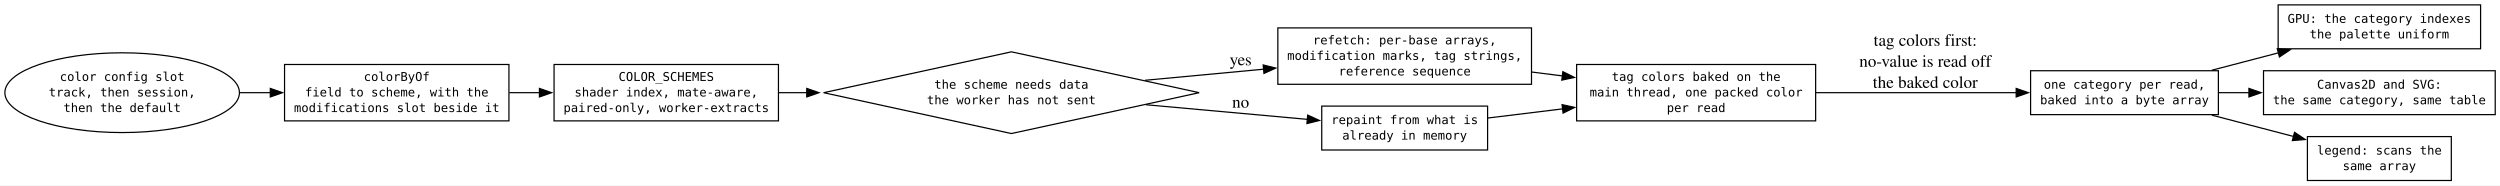
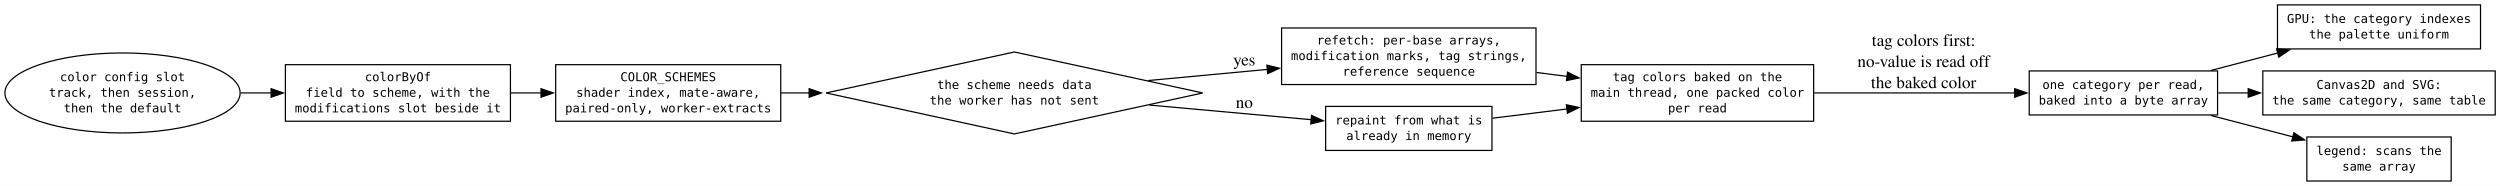
- <svg xmlns="http://www.w3.org/2000/svg" width="2050pt" height="152pt" viewBox="0.00 0.00 2050.00 152.00">
+ <svg xmlns="http://www.w3.org/2000/svg" width="2044pt" height="152pt" viewBox="0.00 0.00 2044.00 152.00">
  <g id="graph0" class="graph" transform="scale(1 1) rotate(0) translate(4 148)">
-     <polygon fill="white" stroke="none" points="-4,4 -4,-148 2046.08,-148 2046.08,4 -4,4" />
+     <polygon fill="white" stroke="none" points="-4,4 -4,-148 2040.08,-148 2040.08,4 -4,4" />
    <g id="node1" class="node">
      <polygon fill="none" stroke="black" points="825.33,-105.5 671.33,-72 825.33,-38.5 979.33,-72 825.33,-105.5" />
      <text xml:space="preserve" text-anchor="middle" x="825.33" y="-75.25" font-family="monospace" font-size="10.00">the scheme needs data</text>
      <text xml:space="preserve" text-anchor="middle" x="825.33" y="-62.5" font-family="monospace" font-size="10.00">the worker has not sent</text>
    </g>
    <g id="node5" class="node">
      <polygon fill="none" stroke="black" points="1251.83,-125.12 1043.83,-125.12 1043.83,-78.88 1251.83,-78.88 1251.83,-125.12" />
      <text xml:space="preserve" text-anchor="middle" x="1147.83" y="-111.62" font-family="monospace" font-size="10.00">refetch: per-base arrays,</text>
      <text xml:space="preserve" text-anchor="middle" x="1147.83" y="-98.88" font-family="monospace" font-size="10.00">modification marks, tag strings,</text>
      <text xml:space="preserve" text-anchor="middle" x="1147.83" y="-86.12" font-family="monospace" font-size="10.00">reference sequence</text>
    </g>
    <g id="edge4" class="edge">
      <path fill="none" stroke="black" d="M934.84,-82.16C966.27,-85.1 1000.68,-88.32 1032.46,-91.29" />
      <polygon fill="black" stroke="black" points="1031.8,-94.75 1042.08,-92.19 1032.45,-87.78 1031.8,-94.75" />
      <text xml:space="preserve" text-anchor="middle" x="1011.58" y="-94.52" font-family="Times,serif" font-size="14.00"> yes</text>
    </g>
    <g id="node6" class="node">
      <polygon fill="none" stroke="black" points="1215.83,-61 1079.83,-61 1079.83,-25 1215.83,-25 1215.83,-61" />
      <text xml:space="preserve" text-anchor="middle" x="1147.83" y="-46.25" font-family="monospace" font-size="10.00">repaint from what is</text>
      <text xml:space="preserve" text-anchor="middle" x="1147.83" y="-33.5" font-family="monospace" font-size="10.00">already in memory</text>
    </g>
    <g id="edge5" class="edge">
      <path fill="none" stroke="black" d="M935.73,-62.1C979.24,-58.16 1028.31,-53.72 1068.19,-50.12" />
      <polygon fill="black" stroke="black" points="1068.3,-53.62 1077.94,-49.23 1067.67,-46.65 1068.3,-53.62" />
      <text xml:space="preserve" text-anchor="middle" x="1011.58" y="-59.71" font-family="Times,serif" font-size="14.00"> no</text>
    </g>
    <g id="node2" class="node">
      <ellipse fill="none" stroke="black" cx="96.17" cy="-72" rx="96.17" ry="32.7" />
      <text xml:space="preserve" text-anchor="middle" x="96.17" y="-81.62" font-family="monospace" font-size="10.00">color config slot</text>
      <text xml:space="preserve" text-anchor="middle" x="96.17" y="-68.88" font-family="monospace" font-size="10.00">track, then session,</text>
      <text xml:space="preserve" text-anchor="middle" x="96.17" y="-56.12" font-family="monospace" font-size="10.00">then the default</text>
    </g>
    <g id="node3" class="node">
      <polygon fill="none" stroke="black" points="413.33,-95.12 229.33,-95.12 229.33,-48.88 413.33,-48.88 413.33,-95.12" />
      <text xml:space="preserve" text-anchor="middle" x="321.33" y="-81.62" font-family="monospace" font-size="10.00">colorByOf</text>
      <text xml:space="preserve" text-anchor="middle" x="321.33" y="-68.88" font-family="monospace" font-size="10.00">field to scheme, with the</text>
      <text xml:space="preserve" text-anchor="middle" x="321.33" y="-56.12" font-family="monospace" font-size="10.00">modifications slot beside it</text>
    </g>
    <g id="edge1" class="edge">
      <path fill="none" stroke="black" d="M192.78,-72C201.08,-72 209.49,-72 217.84,-72" />
      <polygon fill="black" stroke="black" points="217.65,-75.5 227.65,-72 217.65,-68.5 217.65,-75.5" />
    </g>
    <g id="node4" class="node">
      <polygon fill="none" stroke="black" points="634.33,-95.12 450.33,-95.12 450.33,-48.88 634.33,-48.88 634.33,-95.12" />
      <text xml:space="preserve" text-anchor="middle" x="542.33" y="-81.62" font-family="monospace" font-size="10.00">COLOR_SCHEMES</text>
      <text xml:space="preserve" text-anchor="middle" x="542.33" y="-68.88" font-family="monospace" font-size="10.00">shader index, mate-aware,</text>
      <text xml:space="preserve" text-anchor="middle" x="542.33" y="-56.12" font-family="monospace" font-size="10.00">paired-only, worker-extracts</text>
    </g>
    <g id="edge2" class="edge">
      <path fill="none" stroke="black" d="M413.62,-72C421.85,-72 430.22,-72 438.54,-72" />
      <polygon fill="black" stroke="black" points="438.33,-75.5 448.33,-72 438.33,-68.5 438.33,-75.5" />
    </g>
    <g id="edge3" class="edge">
      <path fill="none" stroke="black" d="M634.57,-72C642.05,-72 649.75,-72 657.55,-72" />
      <polygon fill="black" stroke="black" points="657.55,-75.5 667.55,-72 657.55,-68.5 657.55,-75.5" />
    </g>
    <g id="node7" class="node">
-       <polygon fill="none" stroke="black" points="1484.83,-95.12 1288.83,-95.12 1288.83,-48.88 1484.83,-48.88 1484.83,-95.12" />
-       <text xml:space="preserve" text-anchor="middle" x="1386.83" y="-81.62" font-family="monospace" font-size="10.00">tag colors baked on the</text>
-       <text xml:space="preserve" text-anchor="middle" x="1386.83" y="-68.88" font-family="monospace" font-size="10.00">main thread, one packed color</text>
-       <text xml:space="preserve" text-anchor="middle" x="1386.83" y="-56.12" font-family="monospace" font-size="10.00">per read</text>
+       <polygon fill="none" stroke="black" points="1478.83,-95.12 1288.83,-95.12 1288.83,-48.88 1478.83,-48.88 1478.83,-95.12" />
+       <text xml:space="preserve" text-anchor="middle" x="1383.83" y="-81.62" font-family="monospace" font-size="10.00">tag colors baked on the</text>
+       <text xml:space="preserve" text-anchor="middle" x="1383.83" y="-68.88" font-family="monospace" font-size="10.00">main thread, one packed color</text>
+       <text xml:space="preserve" text-anchor="middle" x="1383.83" y="-56.12" font-family="monospace" font-size="10.00">per read</text>
    </g>
    <g id="edge6" class="edge">
-       <path fill="none" stroke="black" d="M1252.1,-88.93C1260.41,-87.88 1268.83,-86.81 1277.19,-85.75" />
-       <polygon fill="black" stroke="black" points="1277.54,-89.24 1287.02,-84.51 1276.66,-82.29 1277.54,-89.24" />
+       <path fill="none" stroke="black" d="M1252.15,-88.75C1260.48,-87.69 1268.91,-86.61 1277.26,-85.54" />
+       <polygon fill="black" stroke="black" points="1277.6,-89.02 1287.08,-84.28 1276.71,-82.08 1277.6,-89.02" />
    </g>
    <g id="edge7" class="edge">
-       <path fill="none" stroke="black" d="M1216.11,-51.23C1235.25,-53.57 1256.6,-56.19 1277.52,-58.75" />
-       <polygon fill="black" stroke="black" points="1276.89,-62.2 1287.24,-59.94 1277.74,-55.25 1276.89,-62.2" />
+       <path fill="none" stroke="black" d="M1216.2,-51.35C1235.31,-53.72 1256.6,-56.36 1277.39,-58.93" />
+       <polygon fill="black" stroke="black" points="1276.68,-62.37 1287.03,-60.13 1277.54,-55.42 1276.68,-62.37" />
    </g>
    <g id="node8" class="node">
-       <polygon fill="none" stroke="black" points="1815.08,-90 1661.08,-90 1661.08,-54 1815.08,-54 1815.08,-90" />
-       <text xml:space="preserve" text-anchor="middle" x="1738.08" y="-75.25" font-family="monospace" font-size="10.00">one category per read,</text>
-       <text xml:space="preserve" text-anchor="middle" x="1738.08" y="-62.5" font-family="monospace" font-size="10.00">baked into a byte array</text>
+       <polygon fill="none" stroke="black" points="1809.08,-90 1655.08,-90 1655.08,-54 1809.08,-54 1809.08,-90" />
+       <text xml:space="preserve" text-anchor="middle" x="1732.08" y="-75.25" font-family="monospace" font-size="10.00">one category per read,</text>
+       <text xml:space="preserve" text-anchor="middle" x="1732.08" y="-62.5" font-family="monospace" font-size="10.00">baked into a byte array</text>
    </g>
    <g id="edge8" class="edge">
-       <path fill="none" stroke="black" d="M1485.12,-72C1536.61,-72 1599.35,-72 1649.34,-72" />
-       <polygon fill="black" stroke="black" points="1649.27,-75.5 1659.27,-72 1649.27,-68.5 1649.27,-75.5" />
-       <text xml:space="preserve" text-anchor="middle" x="1572.96" y="-110.45" font-family="Times,serif" font-size="14.00"> tag colors first:</text>
-       <text xml:space="preserve" text-anchor="middle" x="1572.96" y="-93.2" font-family="Times,serif" font-size="14.00"> no-value is read off</text>
-       <text xml:space="preserve" text-anchor="middle" x="1572.96" y="-75.95" font-family="Times,serif" font-size="14.00"> the baked color</text>
+       <path fill="none" stroke="black" d="M1478.99,-72C1530.17,-72 1593.08,-72 1643.24,-72" />
+       <polygon fill="black" stroke="black" points="1643.21,-75.5 1653.21,-72 1643.21,-68.5 1643.21,-75.5" />
+       <text xml:space="preserve" text-anchor="middle" x="1566.96" y="-110.45" font-family="Times,serif" font-size="14.00"> tag colors first:</text>
+       <text xml:space="preserve" text-anchor="middle" x="1566.96" y="-93.2" font-family="Times,serif" font-size="14.00"> no-value is read off</text>
+       <text xml:space="preserve" text-anchor="middle" x="1566.96" y="-75.95" font-family="Times,serif" font-size="14.00"> the baked color</text>
    </g>
    <g id="node9" class="node">
-       <polygon fill="none" stroke="black" points="2030.08,-144 1864.08,-144 1864.08,-108 2030.08,-108 2030.08,-144" />
-       <text xml:space="preserve" text-anchor="middle" x="1947.08" y="-129.25" font-family="monospace" font-size="10.00">GPU: the category indexes</text>
-       <text xml:space="preserve" text-anchor="middle" x="1947.08" y="-116.5" font-family="monospace" font-size="10.00">the palette uniform</text>
+       <polygon fill="none" stroke="black" points="2024.08,-144 1858.08,-144 1858.08,-108 2024.08,-108 2024.08,-144" />
+       <text xml:space="preserve" text-anchor="middle" x="1941.08" y="-129.25" font-family="monospace" font-size="10.00">GPU: the category indexes</text>
+       <text xml:space="preserve" text-anchor="middle" x="1941.08" y="-116.5" font-family="monospace" font-size="10.00">the palette uniform</text>
    </g>
    <g id="edge9" class="edge">
-       <path fill="none" stroke="black" d="M1809.74,-90.43C1827.3,-95.01 1846.26,-99.96 1864.3,-104.67" />
-       <polygon fill="black" stroke="black" points="1863.37,-108.04 1873.93,-107.18 1865.13,-101.27 1863.37,-108.04" />
+       <path fill="none" stroke="black" d="M1803.74,-90.43C1821.3,-95.01 1840.26,-99.96 1858.3,-104.67" />
+       <polygon fill="black" stroke="black" points="1857.37,-108.04 1867.93,-107.18 1859.13,-101.27 1857.37,-108.04" />
    </g>
    <g id="node10" class="node">
-       <polygon fill="none" stroke="black" points="2042.08,-90 1852.08,-90 1852.08,-54 2042.08,-54 2042.08,-90" />
-       <text xml:space="preserve" text-anchor="middle" x="1947.08" y="-75.25" font-family="monospace" font-size="10.00">Canvas2D and SVG:</text>
-       <text xml:space="preserve" text-anchor="middle" x="1947.08" y="-62.5" font-family="monospace" font-size="10.00">the same category, same table</text>
+       <polygon fill="none" stroke="black" points="2036.08,-90 1846.08,-90 1846.08,-54 2036.08,-54 2036.08,-90" />
+       <text xml:space="preserve" text-anchor="middle" x="1941.08" y="-75.25" font-family="monospace" font-size="10.00">Canvas2D and SVG:</text>
+       <text xml:space="preserve" text-anchor="middle" x="1941.08" y="-62.5" font-family="monospace" font-size="10.00">the same category, same table</text>
    </g>
    <g id="edge10" class="edge">
-       <path fill="none" stroke="black" d="M1815.57,-72C1823.65,-72 1831.96,-72 1840.29,-72" />
-       <polygon fill="black" stroke="black" points="1840.13,-75.5 1850.13,-72 1840.13,-68.5 1840.13,-75.5" />
+       <path fill="none" stroke="black" d="M1809.57,-72C1817.65,-72 1825.96,-72 1834.29,-72" />
+       <polygon fill="black" stroke="black" points="1834.13,-75.5 1844.13,-72 1834.13,-68.5 1834.13,-75.5" />
    </g>
    <g id="node11" class="node">
-       <polygon fill="none" stroke="black" points="2006.08,-36 1888.08,-36 1888.08,0 2006.08,0 2006.08,-36" />
-       <text xml:space="preserve" text-anchor="middle" x="1947.08" y="-21.25" font-family="monospace" font-size="10.00">legend: scans the</text>
-       <text xml:space="preserve" text-anchor="middle" x="1947.08" y="-8.5" font-family="monospace" font-size="10.00">same array</text>
+       <polygon fill="none" stroke="black" points="2000.08,-36 1882.08,-36 1882.08,0 2000.08,0 2000.08,-36" />
+       <text xml:space="preserve" text-anchor="middle" x="1941.08" y="-21.25" font-family="monospace" font-size="10.00">legend: scans the</text>
+       <text xml:space="preserve" text-anchor="middle" x="1941.08" y="-8.5" font-family="monospace" font-size="10.00">same array</text>
    </g>
    <g id="edge11" class="edge">
-       <path fill="none" stroke="black" d="M1809.74,-53.57C1831.38,-47.92 1855.16,-41.72 1876.72,-36.09" />
-       <polygon fill="black" stroke="black" points="1877.51,-39.51 1886.3,-33.6 1875.74,-32.73 1877.51,-39.51" />
+       <path fill="none" stroke="black" d="M1803.74,-53.57C1825.38,-47.92 1849.16,-41.72 1870.72,-36.09" />
+       <polygon fill="black" stroke="black" points="1871.51,-39.51 1880.3,-33.6 1869.74,-32.73 1871.51,-39.51" />
    </g>
  </g>
</svg>
